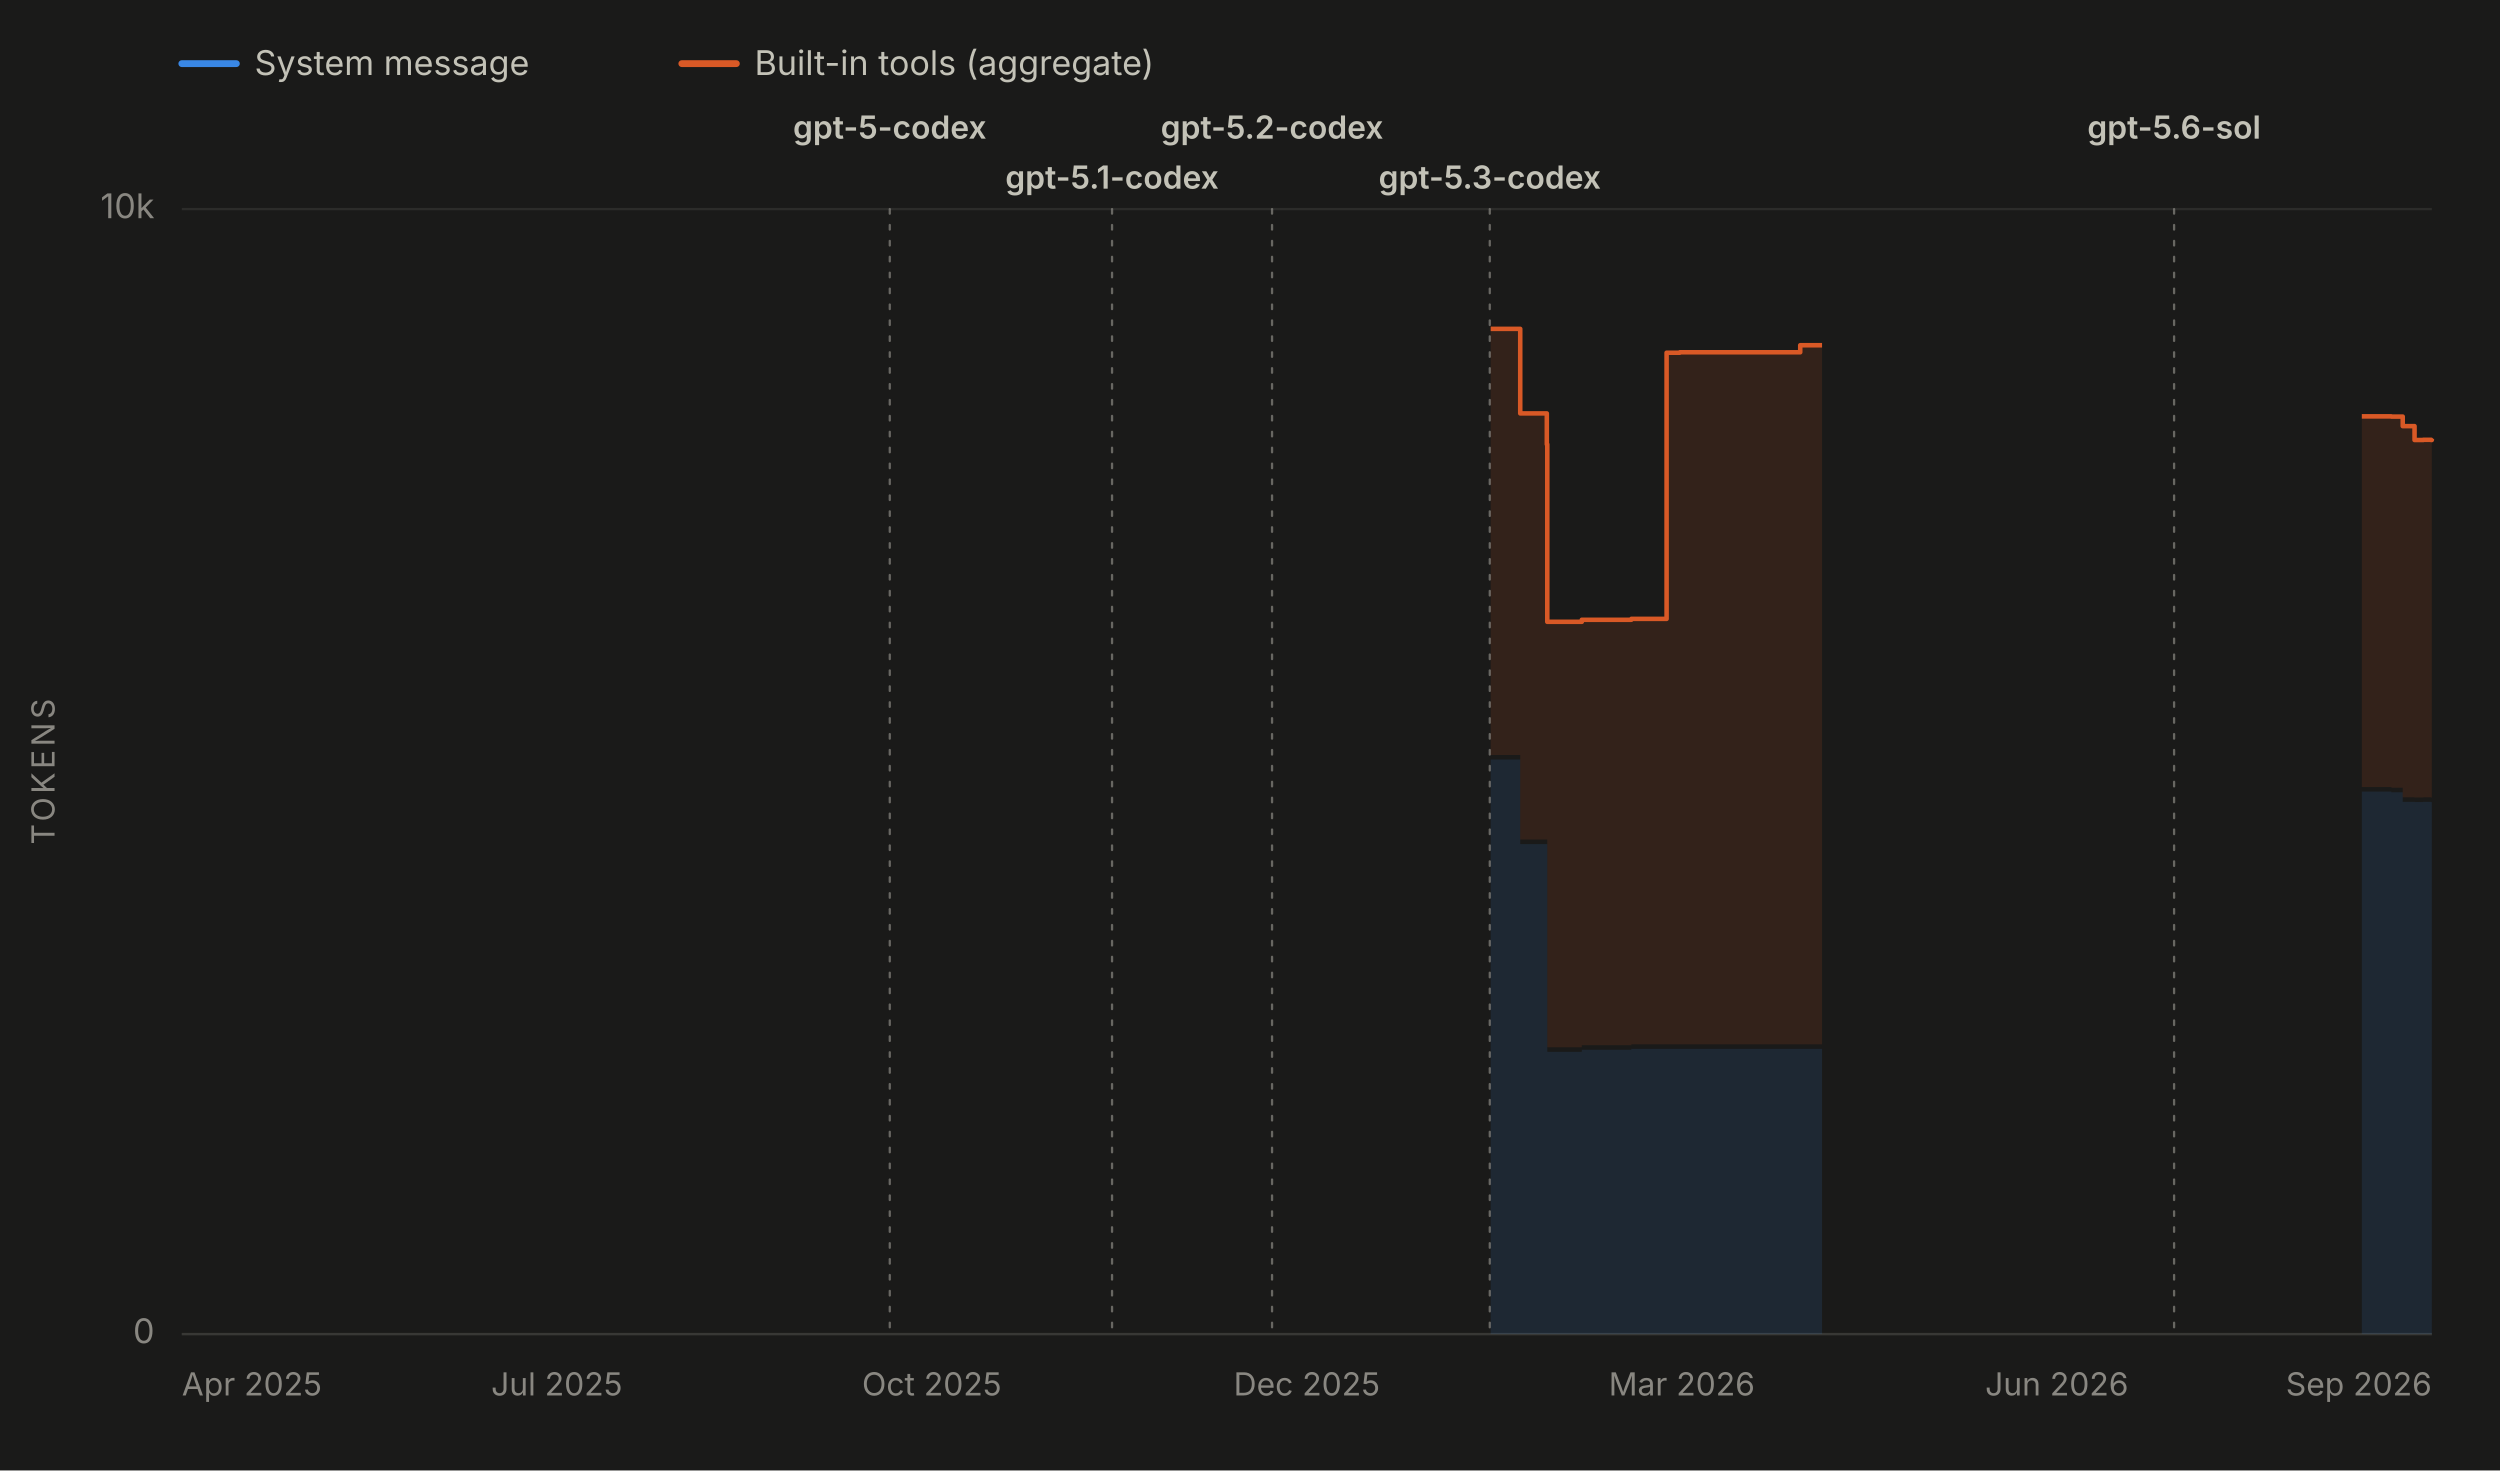
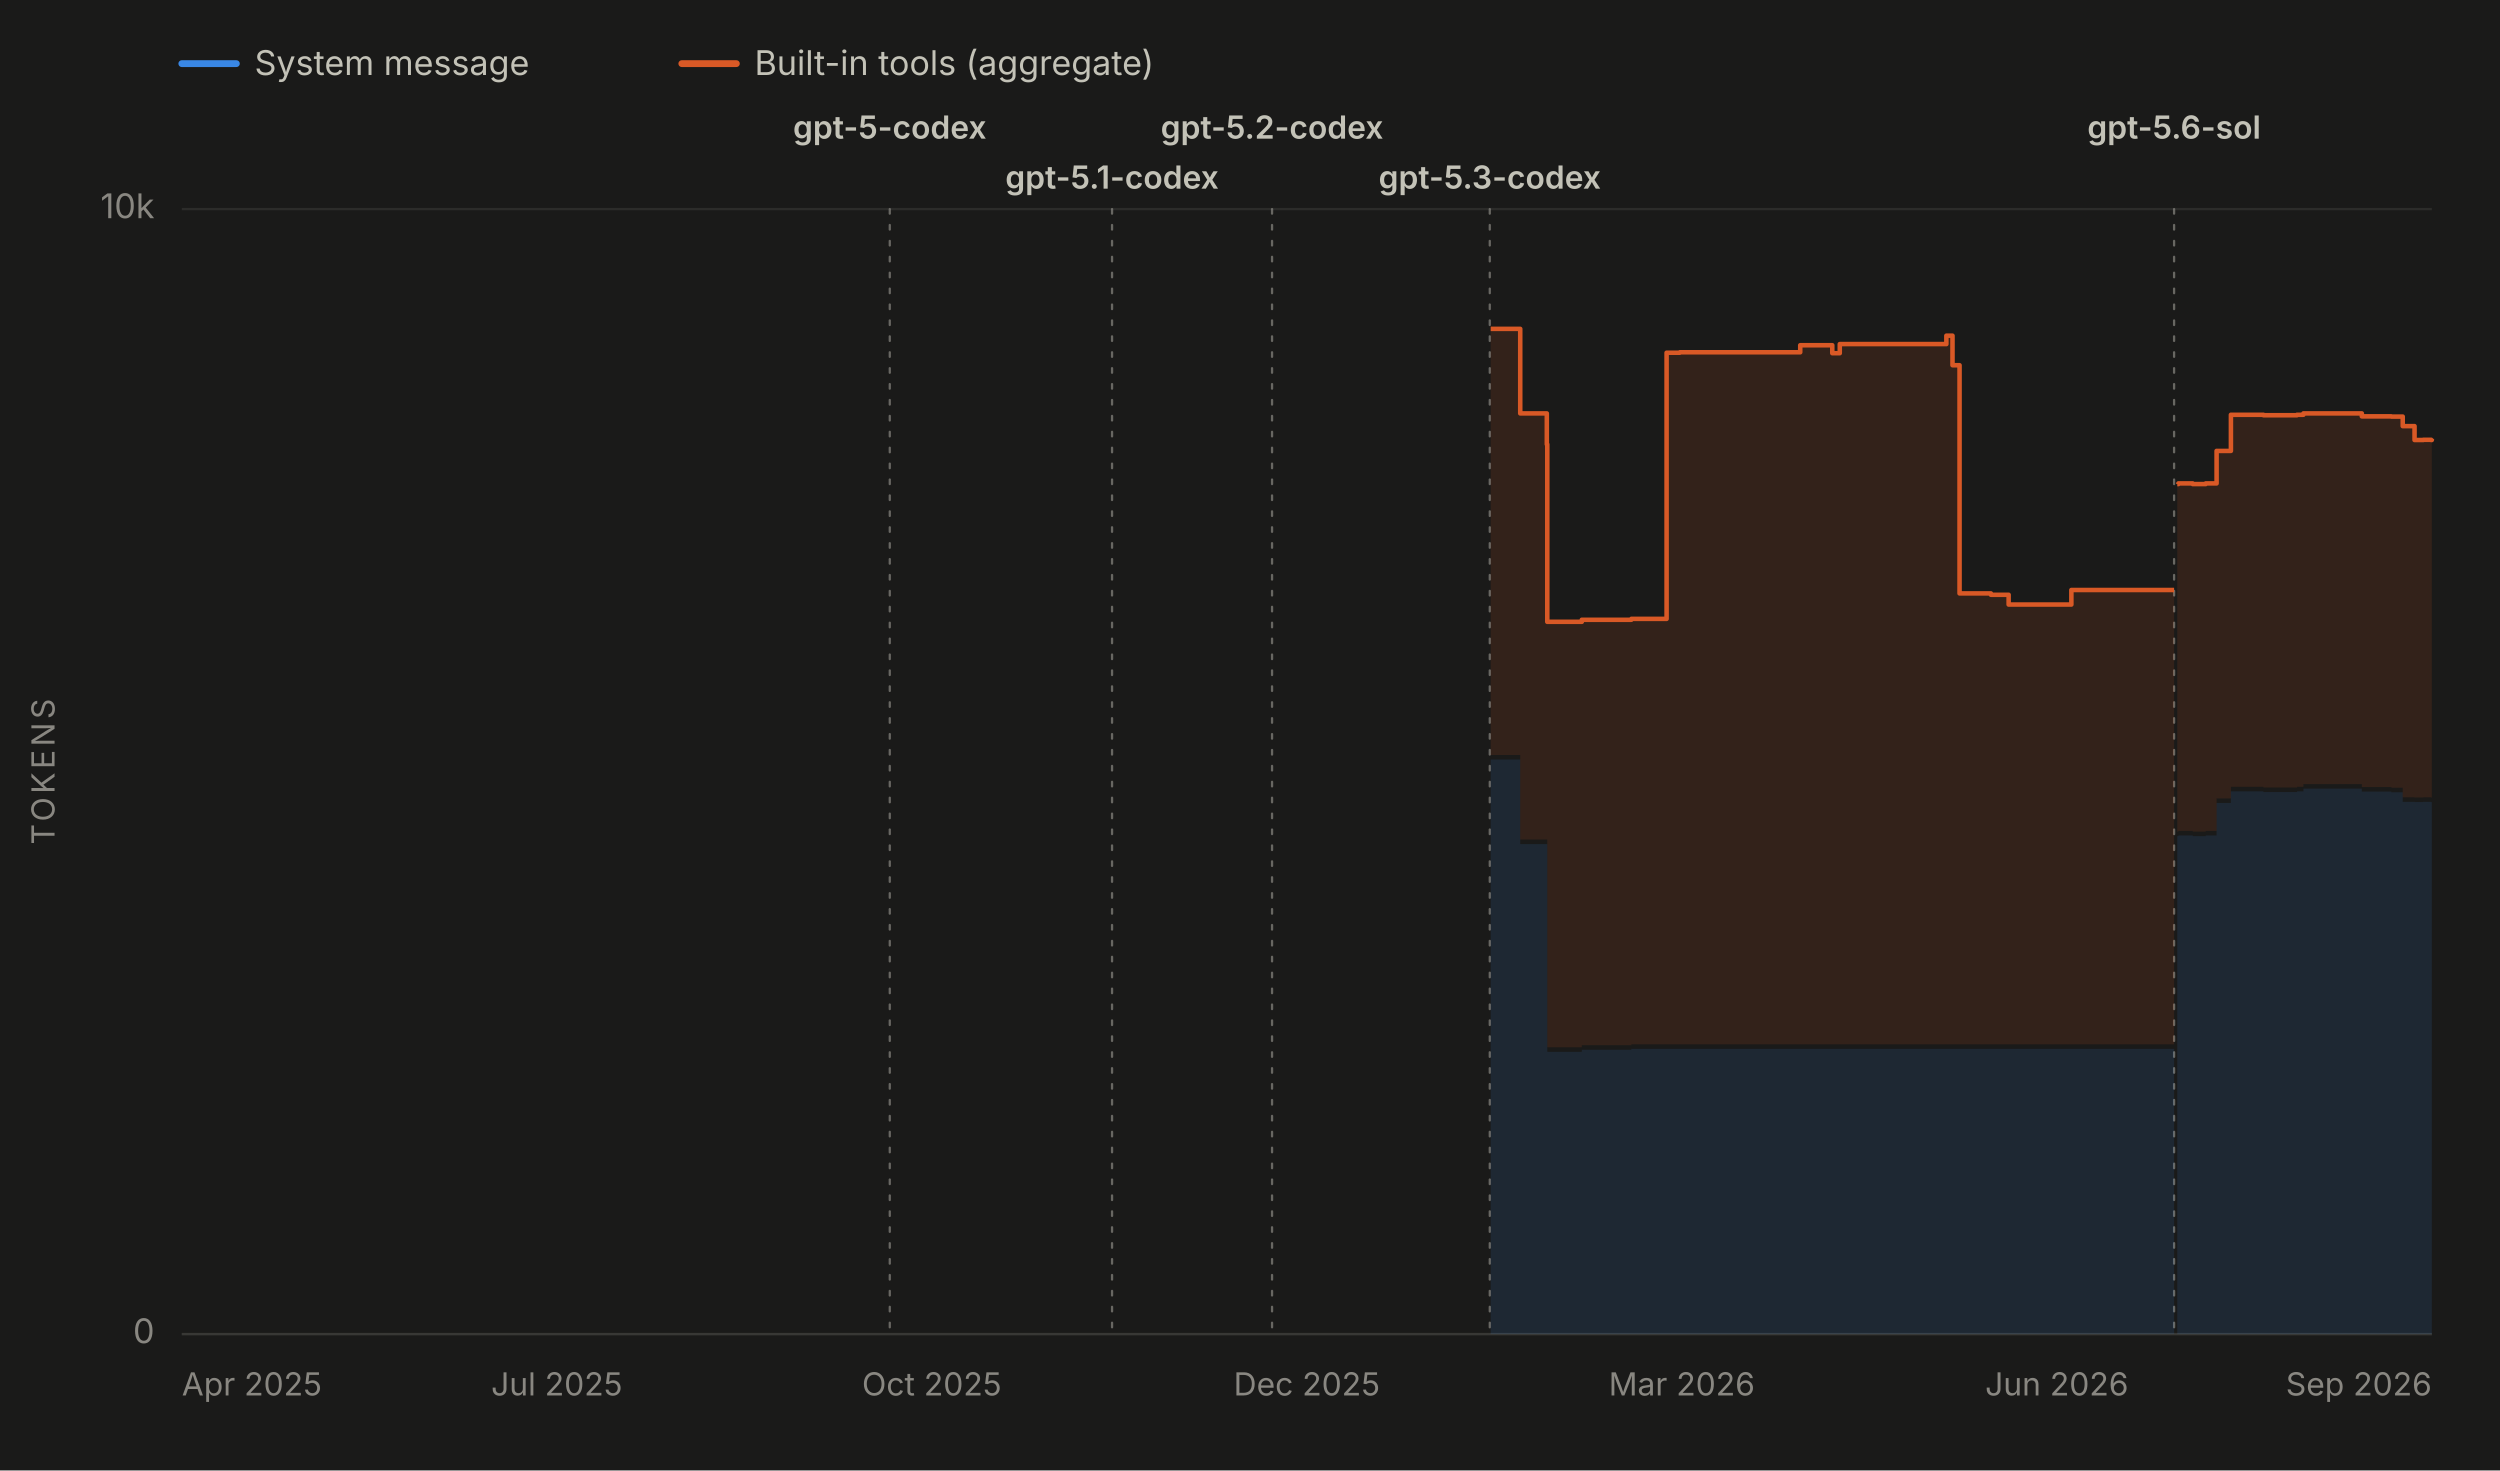
<svg xmlns="http://www.w3.org/2000/svg" viewBox="0 0 1100 647" width="1100" height="647" role="img" aria-labelledby="chartTitle chartDesc" font-family="system-ui, -apple-system, 'Segoe UI', sans-serif">
  <rect x="0" y="0" width="1100" height="647" fill="#1a1a19" />
  <line x1="80" y1="28" x2="104" y2="28" stroke="#3987e5" stroke-width="3" stroke-linecap="round" />
  <text x="112" y="33" font-size="15" fill="#c3c2b7">System message</text>
  <line x1="300" y1="28" x2="324" y2="28" stroke="#d95926" stroke-width="3" stroke-linecap="round" />
  <text x="332" y="33" font-size="15" fill="#c3c2b7">Built-in tools (aggregate)</text>
  <line x1="80" y1="587.0" x2="1070" y2="587.0" stroke="#2c2c2a" stroke-width="1" />
  <text x="68" y="591.0" font-size="15" fill="#898781" text-anchor="end">0</text>
  <line x1="80" y1="92.0" x2="1070" y2="92.0" stroke="#2c2c2a" stroke-width="1" />
  <text x="68" y="96.0" font-size="15" fill="#898781" text-anchor="end">10k</text>
  <text x="24" y="339.5" font-size="14" fill="#898781" text-anchor="middle" letter-spacing="1.5" transform="rotate(-90 24 339.5)">TOKENS</text>
  <line x1="80" y1="587" x2="1070" y2="587" stroke="#383835" stroke-width="1" />
  <text x="80.0" y="614" font-size="14" fill="#898781" text-anchor="start">Apr 2025</text>
  <text x="245.0" y="614" font-size="14" fill="#898781" text-anchor="middle">Jul 2025</text>
  <text x="410.0" y="614" font-size="14" fill="#898781" text-anchor="middle">Oct 2025</text>
  <text x="575.0" y="614" font-size="14" fill="#898781" text-anchor="middle">Dec 2025</text>
  <text x="740.0" y="614" font-size="14" fill="#898781" text-anchor="middle">Mar 2026</text>
  <text x="905.0" y="614" font-size="14" fill="#898781" text-anchor="middle">Jun 2026</text>
  <text x="1070.0" y="614" font-size="14" fill="#898781" text-anchor="end">Sep 2026</text>
  <g data-release-date="2025-09-23">
    <line x1="391.5" y1="92" x2="391.5" y2="587" stroke="#898781" stroke-width="1" stroke-dasharray="2,5" stroke-linecap="round" opacity="0.7" />
    <text x="391.5" y="61.0" font-size="14" font-weight="600" fill="#c3c2b7" text-anchor="middle">gpt-5-codex</text>
  </g>
  <g data-release-date="2025-11-12">
    <line x1="489.3" y1="92" x2="489.3" y2="587" stroke="#898781" stroke-width="1" stroke-dasharray="2,5" stroke-linecap="round" opacity="0.7" />
    <text x="489.3" y="83.0" font-size="14" font-weight="600" fill="#c3c2b7" text-anchor="middle">gpt-5.1-codex</text>
  </g>
  <g data-release-date="2025-12-18">
    <line x1="559.7" y1="92" x2="559.7" y2="587" stroke="#898781" stroke-width="1" stroke-dasharray="2,5" stroke-linecap="round" opacity="0.7" />
    <text x="559.7" y="61.0" font-size="14" font-weight="600" fill="#c3c2b7" text-anchor="middle">gpt-5.2-codex</text>
  </g>
  <g data-release-date="2026-02-05">
    <line x1="655.5" y1="92" x2="655.5" y2="587" stroke="#898781" stroke-width="1" stroke-dasharray="2,5" stroke-linecap="round" opacity="0.7" />
    <text x="655.5" y="83.0" font-size="14" font-weight="600" fill="#c3c2b7" text-anchor="middle">gpt-5.3-codex</text>
  </g>
  <g data-release-date="2026-07-09">
    <line x1="956.6" y1="92" x2="956.6" y2="587" stroke="#898781" stroke-width="1" stroke-dasharray="2,5" stroke-linecap="round" opacity="0.7" />
    <text x="956.6" y="61.0" font-size="14" font-weight="600" fill="#c3c2b7" text-anchor="middle">gpt-5.6-sol</text>
  </g>
  <g data-selected-models="gpt-5.3-codex">
-     <path d="M 655.9 587.0 L 655.9 334.2 L 656.9 334.2 L 656.9 334.2 L 668.9 334.2 L 668.9 371.4 L 670.7 371.4 L 670.7 371.4 L 670.8 371.4 L 670.8 371.4 L 680.6 371.4 L 680.6 371.4 L 680.8 371.4 L 680.8 462.8 L 681.5 462.8 L 681.5 462.8 L 696.0 462.8 L 696.0 461.9 L 698.4 461.9 L 698.4 461.9 L 705.8 461.9 L 705.8 461.9 L 710.4 461.9 L 710.4 461.9 L 711.8 461.9 L 711.8 461.9 L 717.8 461.9 L 717.8 461.5 L 720.4 461.5 L 720.4 461.5 L 722.0 461.5 L 722.0 461.5 L 733.3 461.5 L 733.3 461.5 L 739.1 461.5 L 739.1 461.5 L 753.1 461.5 L 753.1 461.5 L 762.5 461.5 L 762.5 461.5 L 782.5 461.5 L 782.5 461.5 L 782.8 461.5 L 782.8 461.5 L 792.1 461.5 L 792.1 461.5 L 801.7 461.5 L 801.7 461.5 L 801.7 587.0 Z" fill="#3987e5" fill-opacity="0.13" stroke="none" />
-     <path d="M 655.9 332.2 L 655.9 144.7 L 656.9 144.7 L 656.9 144.7 L 668.9 144.7 L 668.9 181.9 L 670.7 181.9 L 670.7 181.9 L 670.8 181.9 L 670.8 181.9 L 680.6 181.9 L 680.6 195.5 L 680.8 195.5 L 680.8 273.6 L 681.5 273.6 L 681.5 273.6 L 696.0 273.6 L 696.0 272.7 L 698.4 272.7 L 698.4 272.7 L 705.8 272.7 L 705.8 272.7 L 710.4 272.7 L 710.4 272.7 L 711.8 272.7 L 711.8 272.7 L 717.8 272.7 L 717.8 272.3 L 720.4 272.3 L 720.4 272.3 L 722.0 272.3 L 722.0 272.3 L 733.3 272.3 L 733.3 155.2 L 739.1 155.2 L 739.1 155.0 L 753.1 155.0 L 753.1 155.0 L 762.5 155.0 L 762.5 155.0 L 782.5 155.0 L 782.5 155.0 L 782.8 155.0 L 782.8 155.0 L 792.1 155.0 L 792.1 151.9 L 801.7 151.9 L 801.7 151.9 L 801.7 459.5 L 801.7 459.5 L 792.1 459.5 L 792.1 459.5 L 782.8 459.5 L 782.8 459.5 L 782.5 459.5 L 782.5 459.5 L 762.5 459.5 L 762.5 459.5 L 753.1 459.5 L 753.1 459.5 L 739.1 459.5 L 739.1 459.5 L 733.3 459.5 L 733.3 459.5 L 722.0 459.5 L 722.0 459.5 L 720.4 459.5 L 720.4 459.5 L 717.8 459.5 L 717.8 459.9 L 711.8 459.9 L 711.8 459.9 L 710.4 459.9 L 710.4 459.9 L 705.8 459.9 L 705.8 459.9 L 698.4 459.9 L 698.4 459.9 L 696.0 459.9 L 696.0 460.8 L 681.5 460.8 L 681.5 460.8 L 680.8 460.8 L 680.8 369.4 L 680.6 369.4 L 680.6 369.4 L 670.8 369.4 L 670.8 369.4 L 670.7 369.4 L 670.7 369.4 L 668.9 369.4 L 668.9 332.2 L 656.9 332.2 L 656.9 332.2 L 655.9 332.2 Z" fill="#d95926" fill-opacity="0.13" stroke="none" />
-     <path d="M 655.9 144.7 L 656.9 144.7 L 656.9 144.7 L 668.9 144.7 L 668.9 181.9 L 670.7 181.9 L 670.7 181.9 L 670.8 181.9 L 670.8 181.9 L 680.6 181.9 L 680.6 195.5 L 680.8 195.5 L 680.8 273.6 L 681.5 273.6 L 681.5 273.6 L 696.0 273.6 L 696.0 272.7 L 698.4 272.7 L 698.4 272.7 L 705.8 272.7 L 705.8 272.7 L 710.4 272.7 L 710.4 272.7 L 711.8 272.7 L 711.8 272.7 L 717.8 272.7 L 717.8 272.3 L 720.4 272.3 L 720.4 272.3 L 722.0 272.3 L 722.0 272.3 L 733.3 272.3 L 733.3 155.2 L 739.1 155.2 L 739.1 155.0 L 753.1 155.0 L 753.1 155.0 L 762.5 155.0 L 762.5 155.0 L 782.5 155.0 L 782.5 155.0 L 782.8 155.0 L 782.8 155.0 L 792.1 155.0 L 792.1 151.9 L 801.7 151.9 L 801.7 151.9" fill="none" stroke="#d95926" stroke-width="2" stroke-linejoin="round" />
+     <path d="M 655.9 587.0 L 655.9 334.2 L 656.9 334.2 L 656.9 334.2 L 668.9 334.2 L 668.9 371.4 L 670.7 371.4 L 670.7 371.4 L 670.8 371.4 L 670.8 371.4 L 680.6 371.4 L 680.6 371.4 L 680.8 371.4 L 680.8 462.8 L 681.5 462.8 L 681.5 462.8 L 696.0 462.8 L 696.0 461.9 L 698.4 461.9 L 698.4 461.9 L 705.8 461.9 L 705.8 461.9 L 710.4 461.9 L 710.4 461.9 L 711.8 461.9 L 711.8 461.9 L 717.8 461.9 L 717.8 461.5 L 720.4 461.5 L 720.4 461.5 L 722.0 461.5 L 722.0 461.5 L 733.3 461.5 L 733.3 461.5 L 739.1 461.5 L 739.1 461.5 L 753.1 461.5 L 753.1 461.5 L 762.5 461.5 L 762.5 461.5 L 782.5 461.5 L 782.5 461.5 L 782.8 461.5 L 782.8 461.5 L 792.1 461.5 L 792.1 461.5 L 801.7 461.5 L 801.7 461.5 L 806.2 461.5 L 806.2 461.5 L 807.5 461.5 L 807.5 461.5 L 809.5 461.5 L 809.5 461.5 L 821.1 461.5 L 821.1 461.5 L 834.8 461.5 L 834.8 461.5 L 837.3 461.5 L 837.3 461.5 L 856.4 461.5 L 856.4 461.5 L 859.1 461.5 L 859.1 461.5 L 862.2 461.5 L 862.2 461.5 L 872.2 461.5 L 872.2 461.5 L 876.0 461.5 L 876.0 461.5 L 883.8 461.5 L 883.8 461.5 L 888.3 461.5 L 888.3 461.5 L 897.9 461.5 L 897.9 461.5 L 899.6 461.5 L 899.6 461.5 L 911.4 461.5 L 911.4 461.5 L 915.9 461.5 L 915.9 461.5 L 925.2 461.5 L 925.2 461.5 L 929.3 461.5 L 929.3 461.5 L 929.9 461.5 L 929.9 461.5 L 932.9 461.5 L 932.9 461.5 L 937.5 461.5 L 937.5 461.5 L 941.1 461.5 L 941.1 461.5 L 954.8 461.5 L 954.8 461.5 L 956.6 461.5 L 956.6 461.5 L 956.6 587.0 Z" fill="#3987e5" fill-opacity="0.13" stroke="none" />
+     <path d="M 655.9 332.2 L 655.9 144.7 L 656.9 144.7 L 656.9 144.7 L 668.9 144.7 L 668.9 181.9 L 670.7 181.9 L 670.7 181.9 L 670.8 181.9 L 670.8 181.9 L 680.6 181.9 L 680.6 195.5 L 680.8 195.5 L 680.8 273.6 L 681.5 273.6 L 681.5 273.6 L 696.0 273.6 L 696.0 272.7 L 698.4 272.7 L 698.4 272.7 L 705.8 272.7 L 705.8 272.7 L 710.4 272.7 L 710.4 272.7 L 711.8 272.7 L 711.8 272.7 L 717.8 272.7 L 717.8 272.3 L 720.4 272.3 L 720.4 272.3 L 722.0 272.3 L 722.0 272.3 L 733.3 272.3 L 733.3 155.2 L 739.1 155.2 L 739.1 155.0 L 753.1 155.0 L 753.1 155.0 L 762.5 155.0 L 762.5 155.0 L 782.5 155.0 L 782.5 155.0 L 782.8 155.0 L 782.8 155.0 L 792.1 155.0 L 792.1 151.9 L 801.7 151.9 L 801.7 151.9 L 806.2 151.9 L 806.2 155.4 L 807.5 155.4 L 807.5 155.4 L 809.5 155.4 L 809.5 151.4 L 821.1 151.4 L 821.1 151.4 L 834.8 151.4 L 834.8 151.4 L 837.3 151.4 L 837.3 151.4 L 856.4 151.4 L 856.4 147.7 L 859.1 147.7 L 859.1 160.7 L 862.2 160.7 L 862.2 261.1 L 872.2 261.1 L 872.2 261.1 L 876.0 261.1 L 876.0 261.7 L 883.8 261.7 L 883.8 266.0 L 888.3 266.0 L 888.3 266.0 L 897.9 266.0 L 897.9 266.0 L 899.6 266.0 L 899.6 266.0 L 911.4 266.0 L 911.4 259.6 L 915.9 259.6 L 915.9 259.6 L 925.2 259.6 L 925.2 259.6 L 929.3 259.6 L 929.3 259.6 L 929.9 259.6 L 929.9 259.6 L 932.9 259.6 L 932.9 259.6 L 937.5 259.6 L 937.5 259.6 L 941.1 259.6 L 941.1 259.6 L 954.8 259.6 L 954.8 259.6 L 956.6 259.6 L 956.6 259.6 L 956.6 459.5 L 956.6 459.5 L 954.8 459.5 L 954.8 459.5 L 941.1 459.5 L 941.1 459.5 L 937.5 459.5 L 937.5 459.5 L 932.9 459.5 L 932.9 459.5 L 929.9 459.5 L 929.9 459.5 L 929.3 459.5 L 929.3 459.5 L 925.2 459.5 L 925.2 459.5 L 915.9 459.5 L 915.9 459.5 L 911.4 459.5 L 911.4 459.5 L 899.6 459.5 L 899.6 459.5 L 897.9 459.5 L 897.9 459.5 L 888.3 459.5 L 888.3 459.5 L 883.8 459.5 L 883.8 459.5 L 876.0 459.5 L 876.0 459.5 L 872.2 459.5 L 872.2 459.5 L 862.2 459.5 L 862.2 459.5 L 859.1 459.5 L 859.1 459.5 L 856.4 459.5 L 856.4 459.5 L 837.3 459.5 L 837.3 459.5 L 834.8 459.5 L 834.8 459.5 L 821.1 459.5 L 821.1 459.5 L 809.5 459.5 L 809.5 459.5 L 807.5 459.5 L 807.5 459.5 L 806.2 459.5 L 806.2 459.5 L 801.7 459.5 L 801.7 459.5 L 792.1 459.5 L 792.1 459.5 L 782.8 459.5 L 782.8 459.5 L 782.5 459.5 L 782.5 459.5 L 762.5 459.5 L 762.5 459.5 L 753.1 459.5 L 753.1 459.5 L 739.1 459.5 L 739.1 459.5 L 733.3 459.5 L 733.3 459.5 L 722.0 459.5 L 722.0 459.5 L 720.4 459.5 L 720.4 459.5 L 717.8 459.5 L 717.8 459.9 L 711.8 459.9 L 711.8 459.9 L 710.4 459.9 L 710.4 459.9 L 705.8 459.9 L 705.8 459.9 L 698.4 459.9 L 698.4 459.9 L 696.0 459.9 L 696.0 460.8 L 681.5 460.8 L 681.5 460.8 L 680.8 460.8 L 680.8 369.4 L 680.6 369.4 L 680.6 369.4 L 670.8 369.4 L 670.8 369.4 L 670.7 369.4 L 670.7 369.4 L 668.9 369.4 L 668.9 332.2 L 656.9 332.2 L 656.9 332.2 L 655.9 332.2 Z" fill="#d95926" fill-opacity="0.13" stroke="none" />
+     <path d="M 655.9 144.7 L 656.9 144.7 L 656.9 144.7 L 668.9 144.7 L 668.9 181.9 L 670.7 181.9 L 670.7 181.9 L 670.8 181.9 L 670.8 181.9 L 680.6 181.9 L 680.6 195.5 L 680.8 195.5 L 680.8 273.6 L 681.5 273.6 L 681.5 273.6 L 696.0 273.6 L 696.0 272.7 L 698.4 272.7 L 698.4 272.7 L 705.8 272.7 L 705.8 272.7 L 710.4 272.7 L 710.4 272.7 L 711.8 272.7 L 711.8 272.7 L 717.8 272.7 L 717.8 272.3 L 720.4 272.3 L 720.4 272.3 L 722.0 272.3 L 722.0 272.3 L 733.3 272.3 L 733.3 155.2 L 739.1 155.2 L 739.1 155.0 L 753.1 155.0 L 753.1 155.0 L 762.5 155.0 L 762.5 155.0 L 782.5 155.0 L 782.5 155.0 L 782.8 155.0 L 782.8 155.0 L 792.1 155.0 L 792.1 151.9 L 801.7 151.9 L 801.7 151.9 L 806.2 151.9 L 806.2 155.4 L 807.5 155.4 L 807.5 155.4 L 809.5 155.4 L 809.5 151.4 L 821.1 151.4 L 821.1 151.4 L 834.8 151.4 L 834.8 151.4 L 837.3 151.4 L 837.3 151.4 L 856.4 151.4 L 856.4 147.7 L 859.1 147.7 L 859.1 160.7 L 862.2 160.7 L 862.2 261.1 L 872.2 261.1 L 872.2 261.1 L 876.0 261.1 L 876.0 261.7 L 883.8 261.7 L 883.8 266.0 L 888.3 266.0 L 888.3 266.0 L 897.9 266.0 L 897.9 266.0 L 899.6 266.0 L 899.6 266.0 L 911.4 266.0 L 911.4 259.6 L 915.9 259.6 L 915.9 259.6 L 925.2 259.6 L 925.2 259.6 L 929.3 259.6 L 929.3 259.6 L 929.9 259.6 L 929.9 259.6 L 932.9 259.6 L 932.9 259.6 L 937.5 259.6 L 937.5 259.6 L 941.1 259.6 L 941.1 259.6 L 954.8 259.6 L 954.8 259.6 L 956.6 259.6 L 956.6 259.6" fill="none" stroke="#d95926" stroke-width="2" stroke-linejoin="round" />
  </g>
  <g data-selected-models="gpt-5.6-sol">
-     <path d="M 1039.2 587.0 L 1039.2 348.3 L 1040.6 348.3 L 1040.6 348.3 L 1046.7 348.3 L 1046.7 348.3 L 1052.2 348.3 L 1052.2 348.6 L 1052.8 348.6 L 1052.8 348.6 L 1057.2 348.6 L 1057.2 352.8 L 1062.4 352.8 L 1062.4 352.9 L 1064.1 352.9 L 1064.1 352.9 L 1066.3 352.9 L 1066.3 352.8 L 1067.9 352.8 L 1067.9 352.8 L 1068.2 352.8 L 1068.2 352.8 L 1069.7 352.8 L 1069.7 352.9 L 1070.0 352.9 L 1070.0 352.8 L 1070.0 587.0 Z" fill="#3987e5" fill-opacity="0.13" stroke="none" />
-     <path d="M 1039.2 346.3 L 1039.2 183.2 L 1040.6 183.2 L 1040.6 183.2 L 1046.7 183.2 L 1046.7 183.2 L 1052.2 183.2 L 1052.2 183.3 L 1052.8 183.3 L 1052.8 183.3 L 1057.2 183.3 L 1057.2 187.5 L 1062.4 187.5 L 1062.4 193.6 L 1064.1 193.6 L 1064.1 193.6 L 1066.3 193.6 L 1066.3 193.5 L 1067.9 193.5 L 1067.9 193.5 L 1068.2 193.5 L 1068.2 193.5 L 1069.7 193.5 L 1069.7 193.6 L 1070.0 193.6 L 1070.0 193.1 L 1070.0 350.8 L 1070.0 350.9 L 1069.7 350.9 L 1069.7 350.8 L 1068.2 350.8 L 1068.2 350.8 L 1067.9 350.8 L 1067.9 350.8 L 1066.3 350.8 L 1066.3 350.9 L 1064.1 350.9 L 1064.1 350.9 L 1062.4 350.9 L 1062.4 350.8 L 1057.2 350.8 L 1057.2 346.6 L 1052.8 346.6 L 1052.8 346.6 L 1052.2 346.6 L 1052.2 346.3 L 1046.7 346.3 L 1046.7 346.3 L 1040.6 346.3 L 1040.6 346.3 L 1039.2 346.3 Z" fill="#d95926" fill-opacity="0.13" stroke="none" />
-     <path d="M 1039.2 183.2 L 1040.6 183.2 L 1040.6 183.2 L 1046.7 183.2 L 1046.7 183.2 L 1052.2 183.2 L 1052.2 183.3 L 1052.8 183.3 L 1052.8 183.3 L 1057.2 183.3 L 1057.2 187.5 L 1062.4 187.5 L 1062.4 193.6 L 1064.1 193.6 L 1064.1 193.6 L 1066.3 193.6 L 1066.3 193.5 L 1067.9 193.5 L 1067.9 193.5 L 1068.2 193.5 L 1068.2 193.5 L 1069.7 193.5 L 1069.7 193.6 L 1070.0 193.6 L 1070.0 193.1" fill="none" stroke="#d95926" stroke-width="2" stroke-linejoin="round" />
+     <path d="M 958.0 587.0 L 958.0 367.9 L 958.5 367.9 L 958.5 367.6 L 964.8 367.6 L 964.8 367.9 L 964.9 367.9 L 964.9 367.9 L 966.8 367.9 L 966.8 367.9 L 970.5 367.9 L 970.5 367.6 L 975.3 367.6 L 975.3 353.3 L 981.6 353.3 L 981.6 348.2 L 995.9 348.2 L 995.9 348.5 L 1010.7 348.5 L 1010.7 348.2 L 1013.5 348.2 L 1013.5 347.0 L 1039.2 347.0 L 1039.2 348.3 L 1040.6 348.3 L 1040.6 348.3 L 1046.7 348.3 L 1046.7 348.3 L 1052.2 348.3 L 1052.2 348.6 L 1052.8 348.6 L 1052.8 348.6 L 1057.2 348.6 L 1057.2 352.8 L 1062.4 352.8 L 1062.4 352.9 L 1064.1 352.9 L 1064.1 352.9 L 1066.3 352.9 L 1066.3 352.8 L 1067.9 352.8 L 1067.9 352.8 L 1068.2 352.8 L 1068.2 352.8 L 1069.7 352.8 L 1069.7 352.9 L 1070.0 352.9 L 1070.0 352.8 L 1070.0 587.0 Z" fill="#3987e5" fill-opacity="0.13" stroke="none" />
+     <path d="M 958.0 365.9 L 958.0 213.0 L 958.5 213.0 L 958.5 212.7 L 964.8 212.7 L 964.8 213.0 L 964.9 213.0 L 964.9 213.0 L 966.8 213.0 L 966.8 213.0 L 970.5 213.0 L 970.5 212.7 L 975.3 212.7 L 975.3 198.4 L 981.6 198.4 L 981.6 182.5 L 995.9 182.5 L 995.9 182.7 L 1010.7 182.7 L 1010.7 182.5 L 1013.5 182.5 L 1013.5 181.9 L 1039.2 181.9 L 1039.2 183.2 L 1040.6 183.2 L 1040.6 183.2 L 1046.7 183.2 L 1046.7 183.2 L 1052.2 183.2 L 1052.2 183.3 L 1052.8 183.3 L 1052.8 183.3 L 1057.2 183.3 L 1057.2 187.5 L 1062.4 187.5 L 1062.4 193.6 L 1064.1 193.6 L 1064.1 193.6 L 1066.3 193.6 L 1066.3 193.5 L 1067.9 193.5 L 1067.9 193.5 L 1068.2 193.5 L 1068.2 193.5 L 1069.7 193.5 L 1069.7 193.6 L 1070.0 193.6 L 1070.0 193.1 L 1070.0 350.8 L 1070.0 350.9 L 1069.7 350.9 L 1069.7 350.8 L 1068.2 350.8 L 1068.2 350.8 L 1067.9 350.8 L 1067.9 350.8 L 1066.3 350.8 L 1066.3 350.9 L 1064.1 350.9 L 1064.1 350.9 L 1062.4 350.9 L 1062.4 350.8 L 1057.2 350.8 L 1057.2 346.6 L 1052.8 346.6 L 1052.8 346.6 L 1052.2 346.6 L 1052.2 346.3 L 1046.7 346.3 L 1046.7 346.3 L 1040.6 346.3 L 1040.6 346.3 L 1039.2 346.3 L 1039.2 345.0 L 1013.5 345.0 L 1013.5 346.2 L 1010.7 346.2 L 1010.7 346.5 L 995.9 346.5 L 995.9 346.2 L 981.6 346.2 L 981.6 351.3 L 975.3 351.3 L 975.3 365.6 L 970.5 365.6 L 970.5 365.9 L 966.8 365.9 L 966.8 365.9 L 964.9 365.9 L 964.9 365.9 L 964.8 365.9 L 964.8 365.6 L 958.5 365.6 L 958.5 365.9 L 958.0 365.9 Z" fill="#d95926" fill-opacity="0.13" stroke="none" />
+     <path d="M 958.0 213.0 L 958.5 213.0 L 958.5 212.7 L 964.8 212.7 L 964.8 213.0 L 964.9 213.0 L 964.9 213.0 L 966.8 213.0 L 966.8 213.0 L 970.5 213.0 L 970.5 212.7 L 975.3 212.7 L 975.3 198.4 L 981.6 198.4 L 981.6 182.5 L 995.9 182.5 L 995.9 182.7 L 1010.7 182.7 L 1010.7 182.5 L 1013.5 182.5 L 1013.5 181.9 L 1039.2 181.9 L 1039.2 183.2 L 1040.6 183.2 L 1040.6 183.2 L 1046.7 183.2 L 1046.7 183.2 L 1052.2 183.2 L 1052.2 183.3 L 1052.8 183.3 L 1052.8 183.3 L 1057.2 183.3 L 1057.2 187.5 L 1062.4 187.5 L 1062.4 193.6 L 1064.1 193.6 L 1064.1 193.6 L 1066.3 193.6 L 1066.3 193.5 L 1067.9 193.5 L 1067.9 193.5 L 1068.2 193.5 L 1068.2 193.5 L 1069.7 193.5 L 1069.7 193.6 L 1070.0 193.6 L 1070.0 193.1" fill="none" stroke="#d95926" stroke-width="2" stroke-linejoin="round" />
  </g>
</svg>
